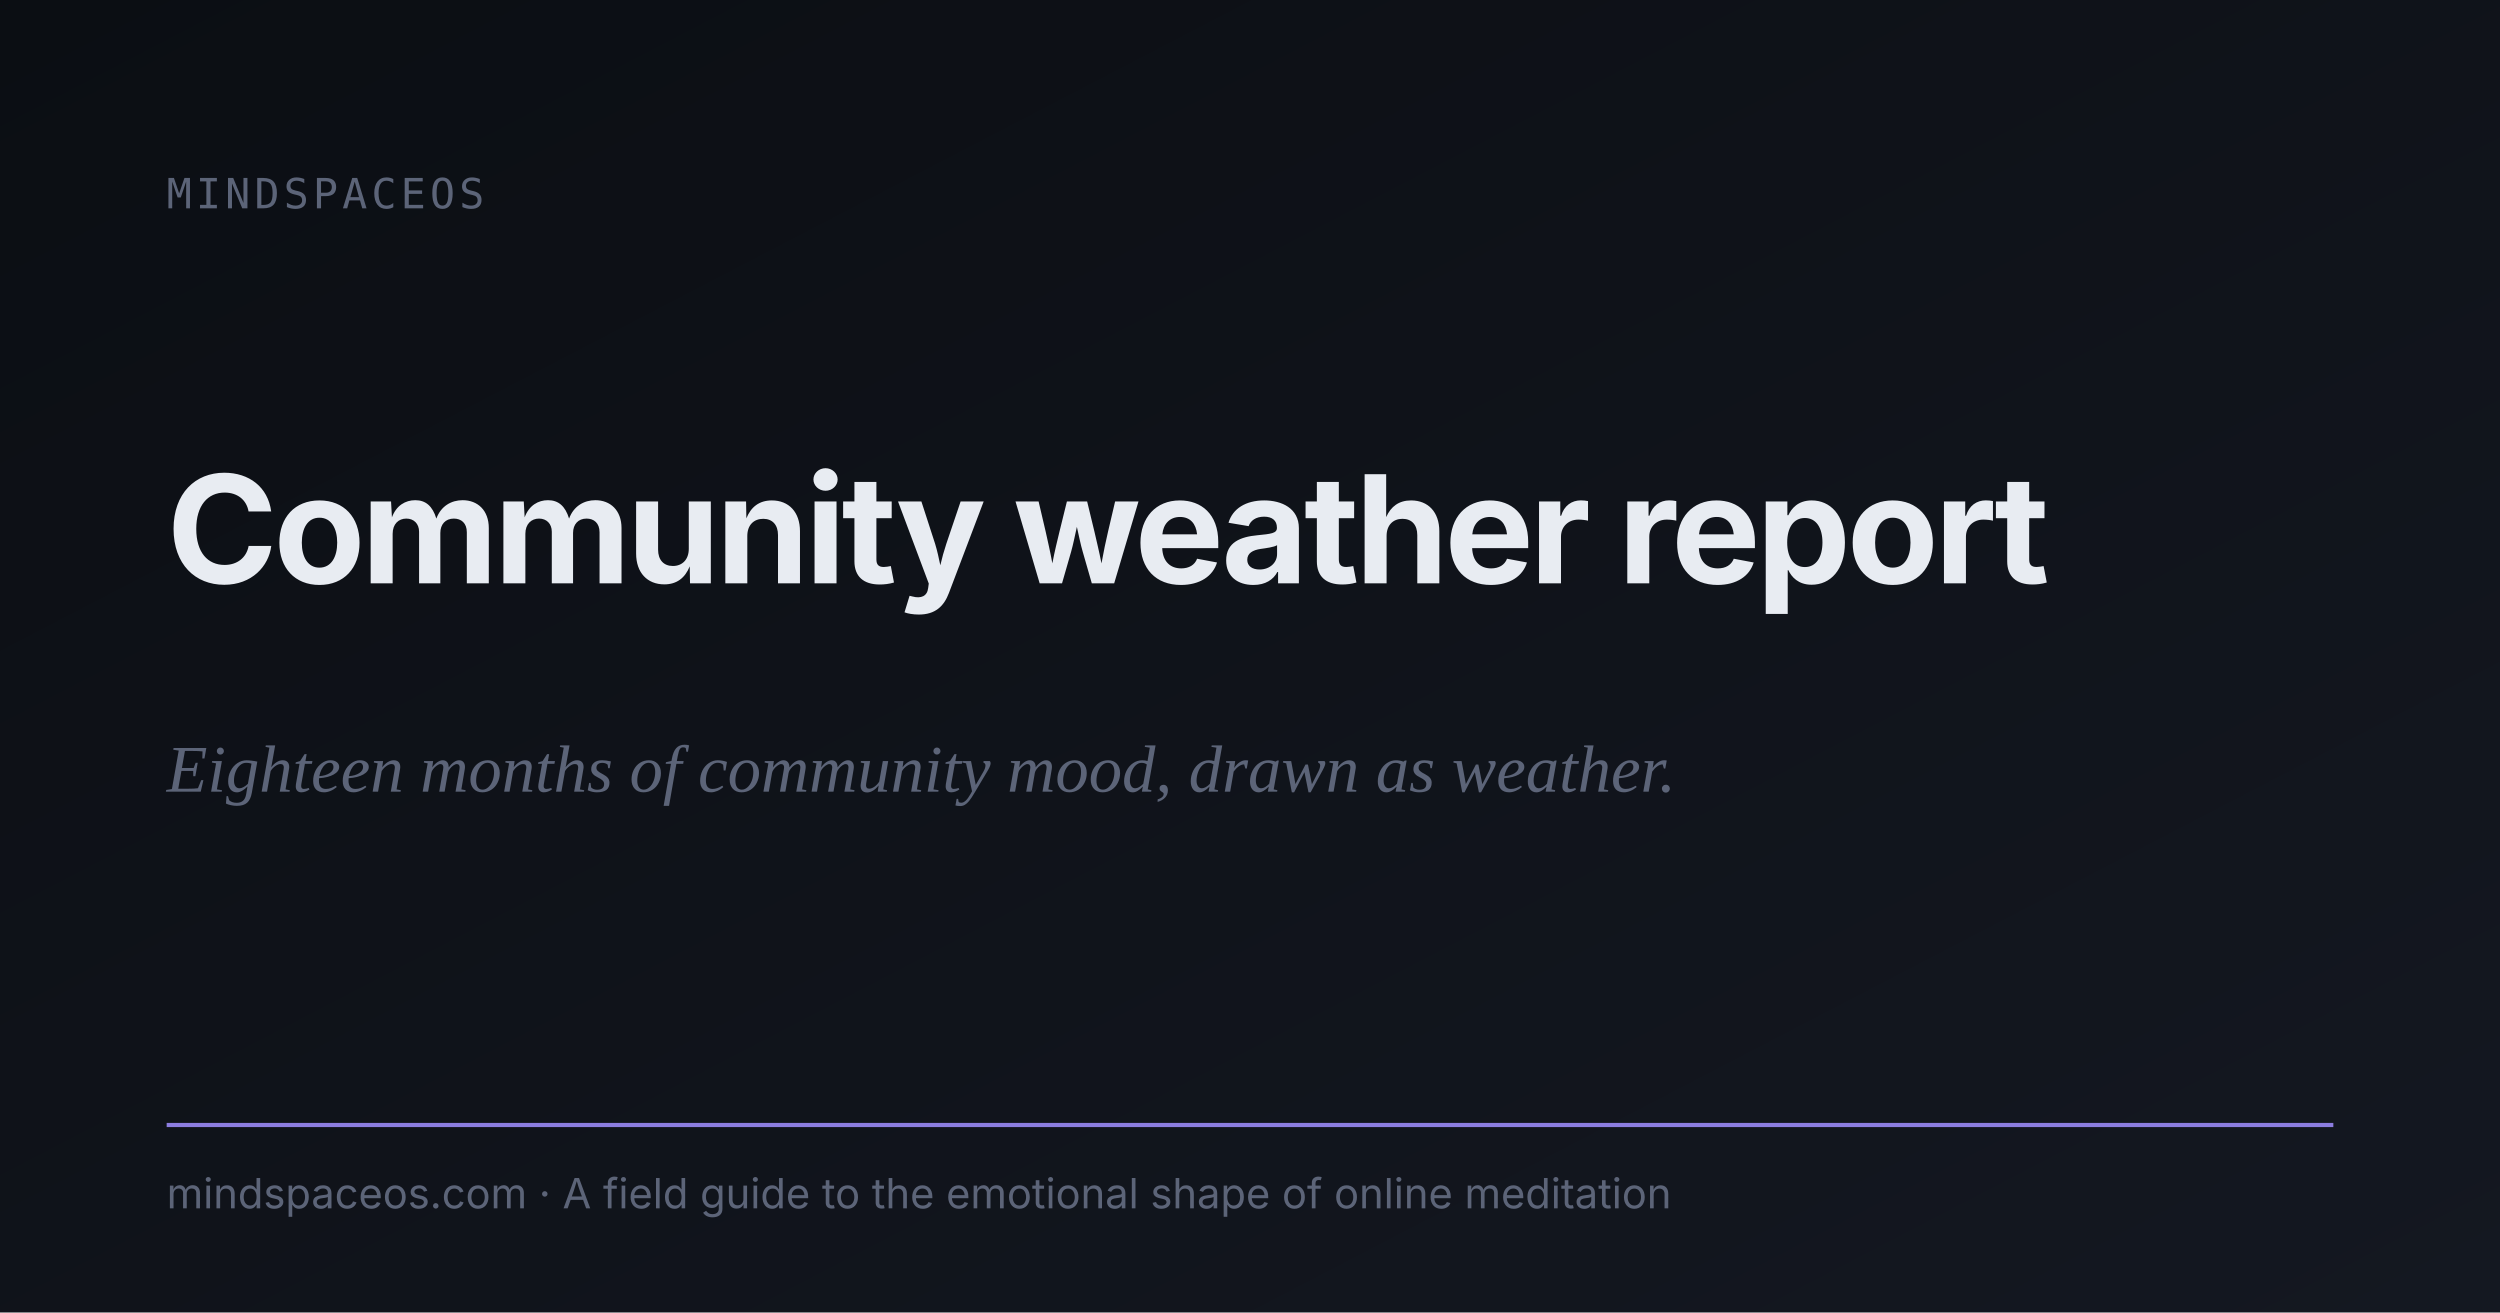
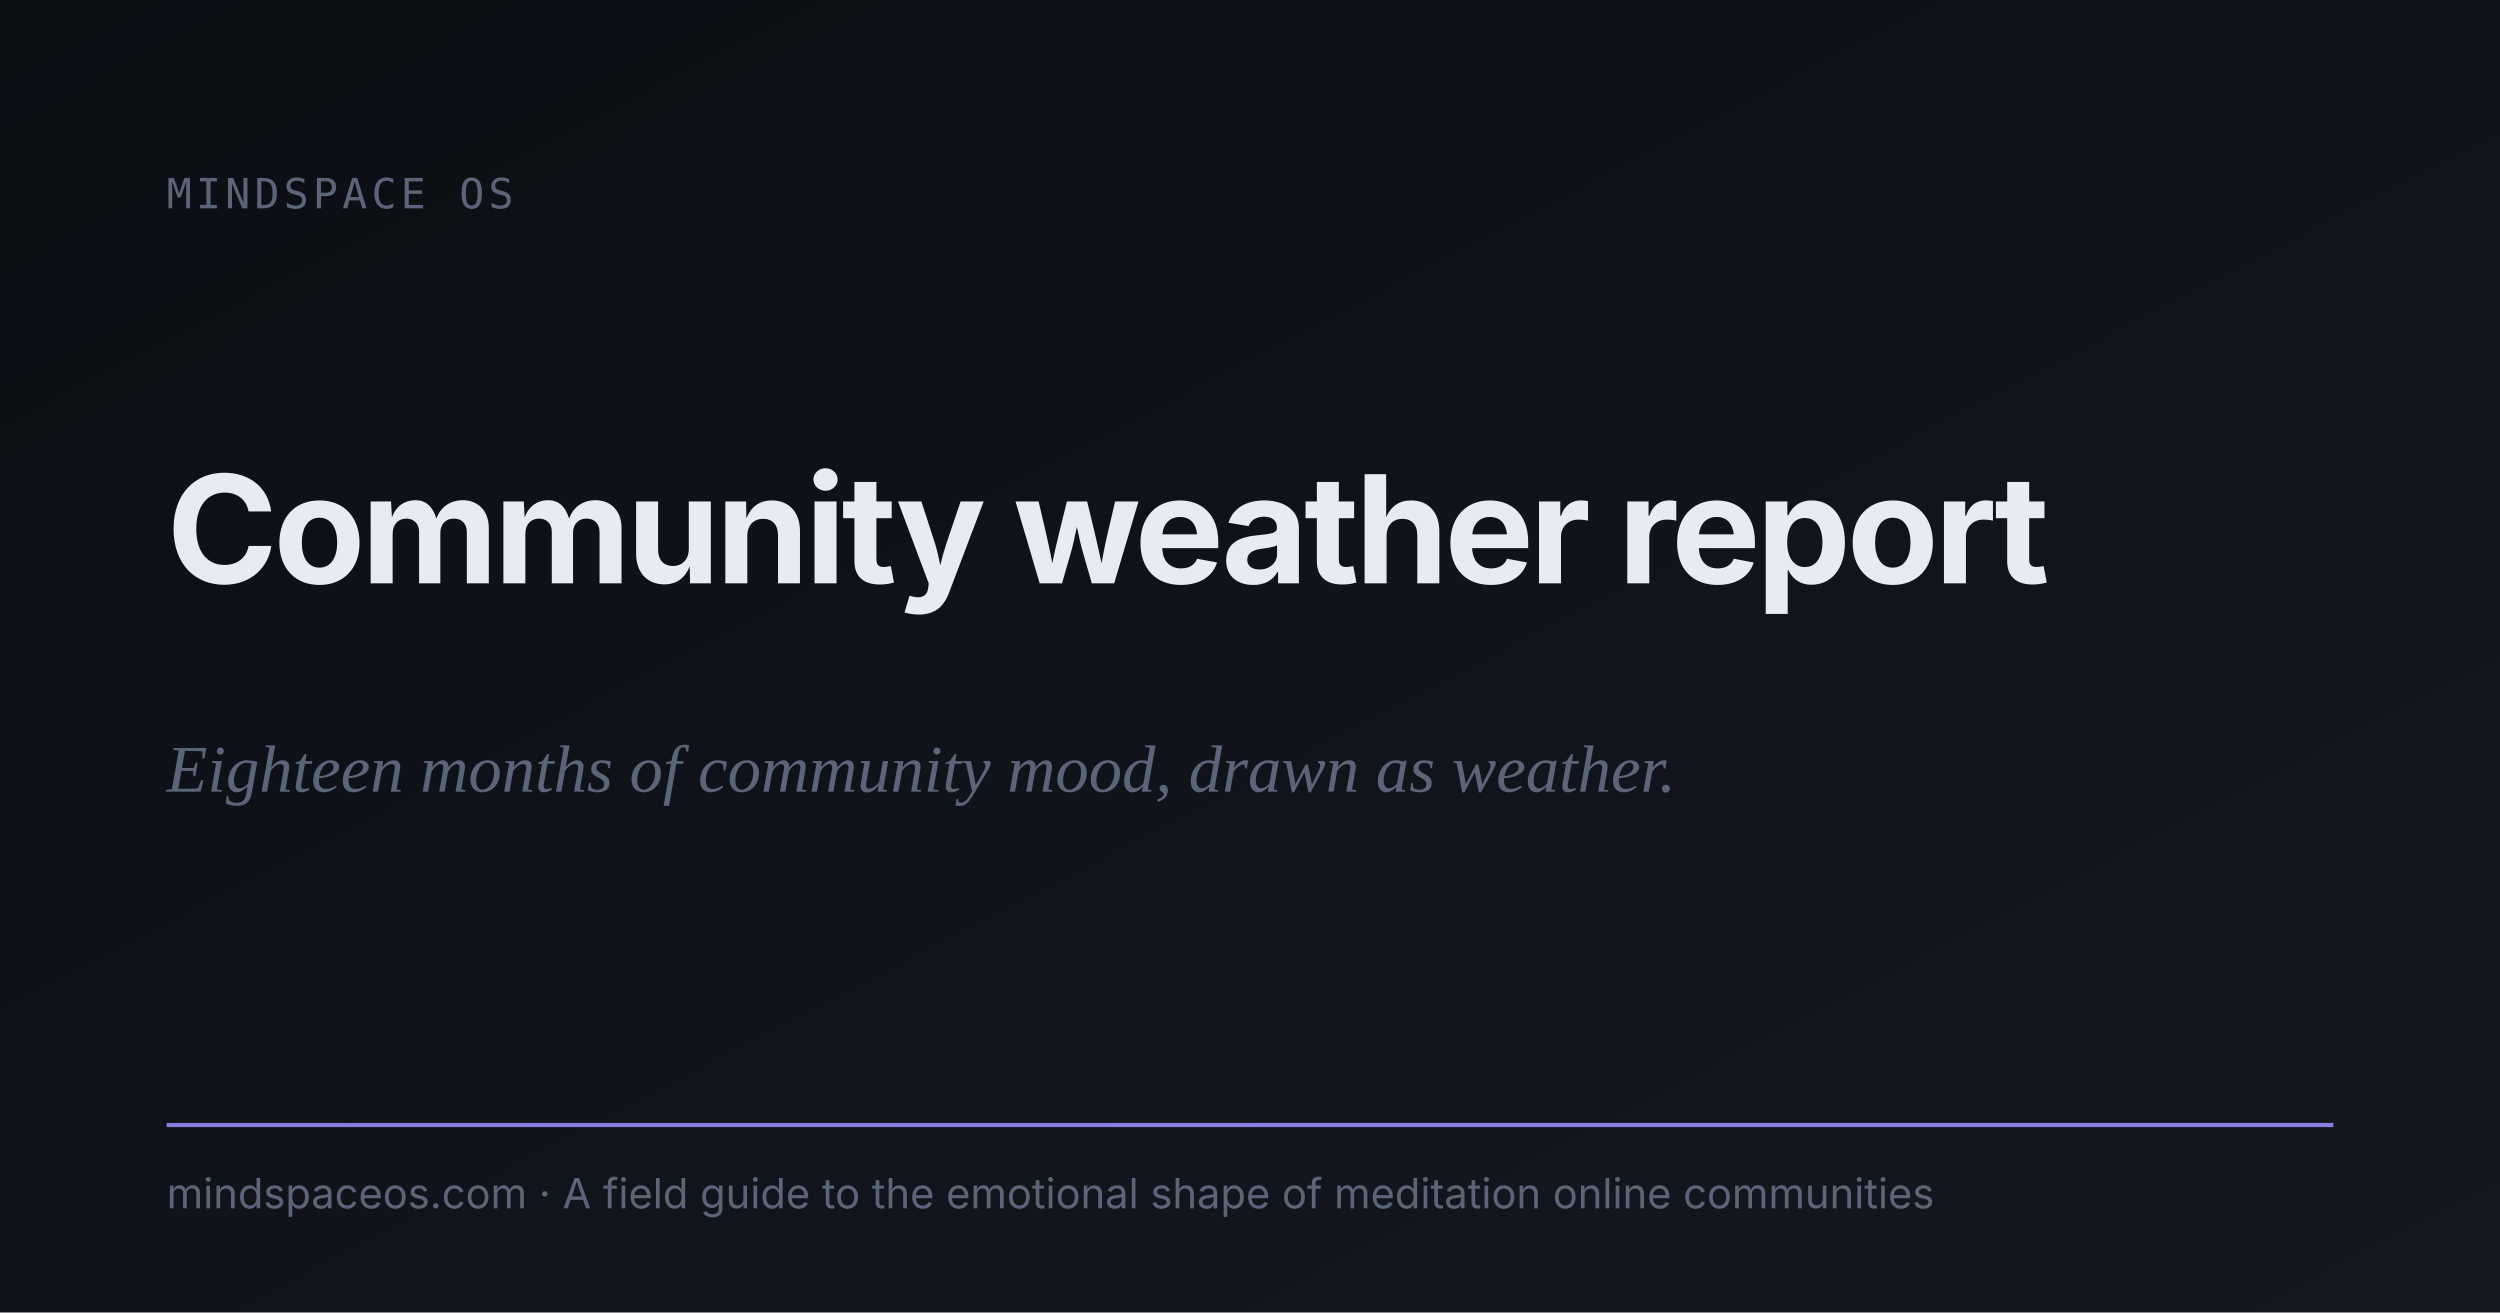
<svg xmlns="http://www.w3.org/2000/svg" viewBox="0 0 1200 630" preserveAspectRatio="xMidYMid meet">
  <defs>
    <linearGradient id="bg" x1="0" y1="0" x2="1" y2="1">
      <stop offset="0" stop-color="#0B0E13" />
      <stop offset="1" stop-color="#141821" />
    </linearGradient>
  </defs>
  <rect width="1200" height="630" fill="url(#bg)" />
-   <text x="80" y="100" fill="#5C6478" font-family="ui-monospace, Menlo, monospace" font-size="20" letter-spacing="2" text-transform="uppercase">MINDSPACEOS</text>
+   <text x="80" y="100" fill="#5C6478" font-family="ui-monospace, Menlo, monospace" font-size="20" letter-spacing="2" text-transform="uppercase">MINDSPACE OS</text>
  <text x="80" y="280" fill="#E8ECF2" font-family="Inter, system-ui, sans-serif" font-size="72" font-weight="700" letter-spacing="-2">Community weather report</text>
  <text x="80" y="380" fill="#5C6478" font-family="Source Serif 4, Georgia, serif" font-style="italic" font-size="32">Eighteen months of community mood, drawn as weather.</text>
  <line x1="80" y1="540" x2="1120" y2="540" stroke="#8C7DE0" stroke-width="2" />
-   <text x="80" y="580" fill="#5C6478" font-family="Inter, system-ui, sans-serif" font-size="20">mindspaceos.com · A field guide to the emotional shape of online meditation</text>
+   <text x="80" y="580" fill="#5C6478" font-family="Inter, system-ui, sans-serif" font-size="20">mindspaceos.com · A field guide to the emotional shape of meditation online communities</text>
</svg>
